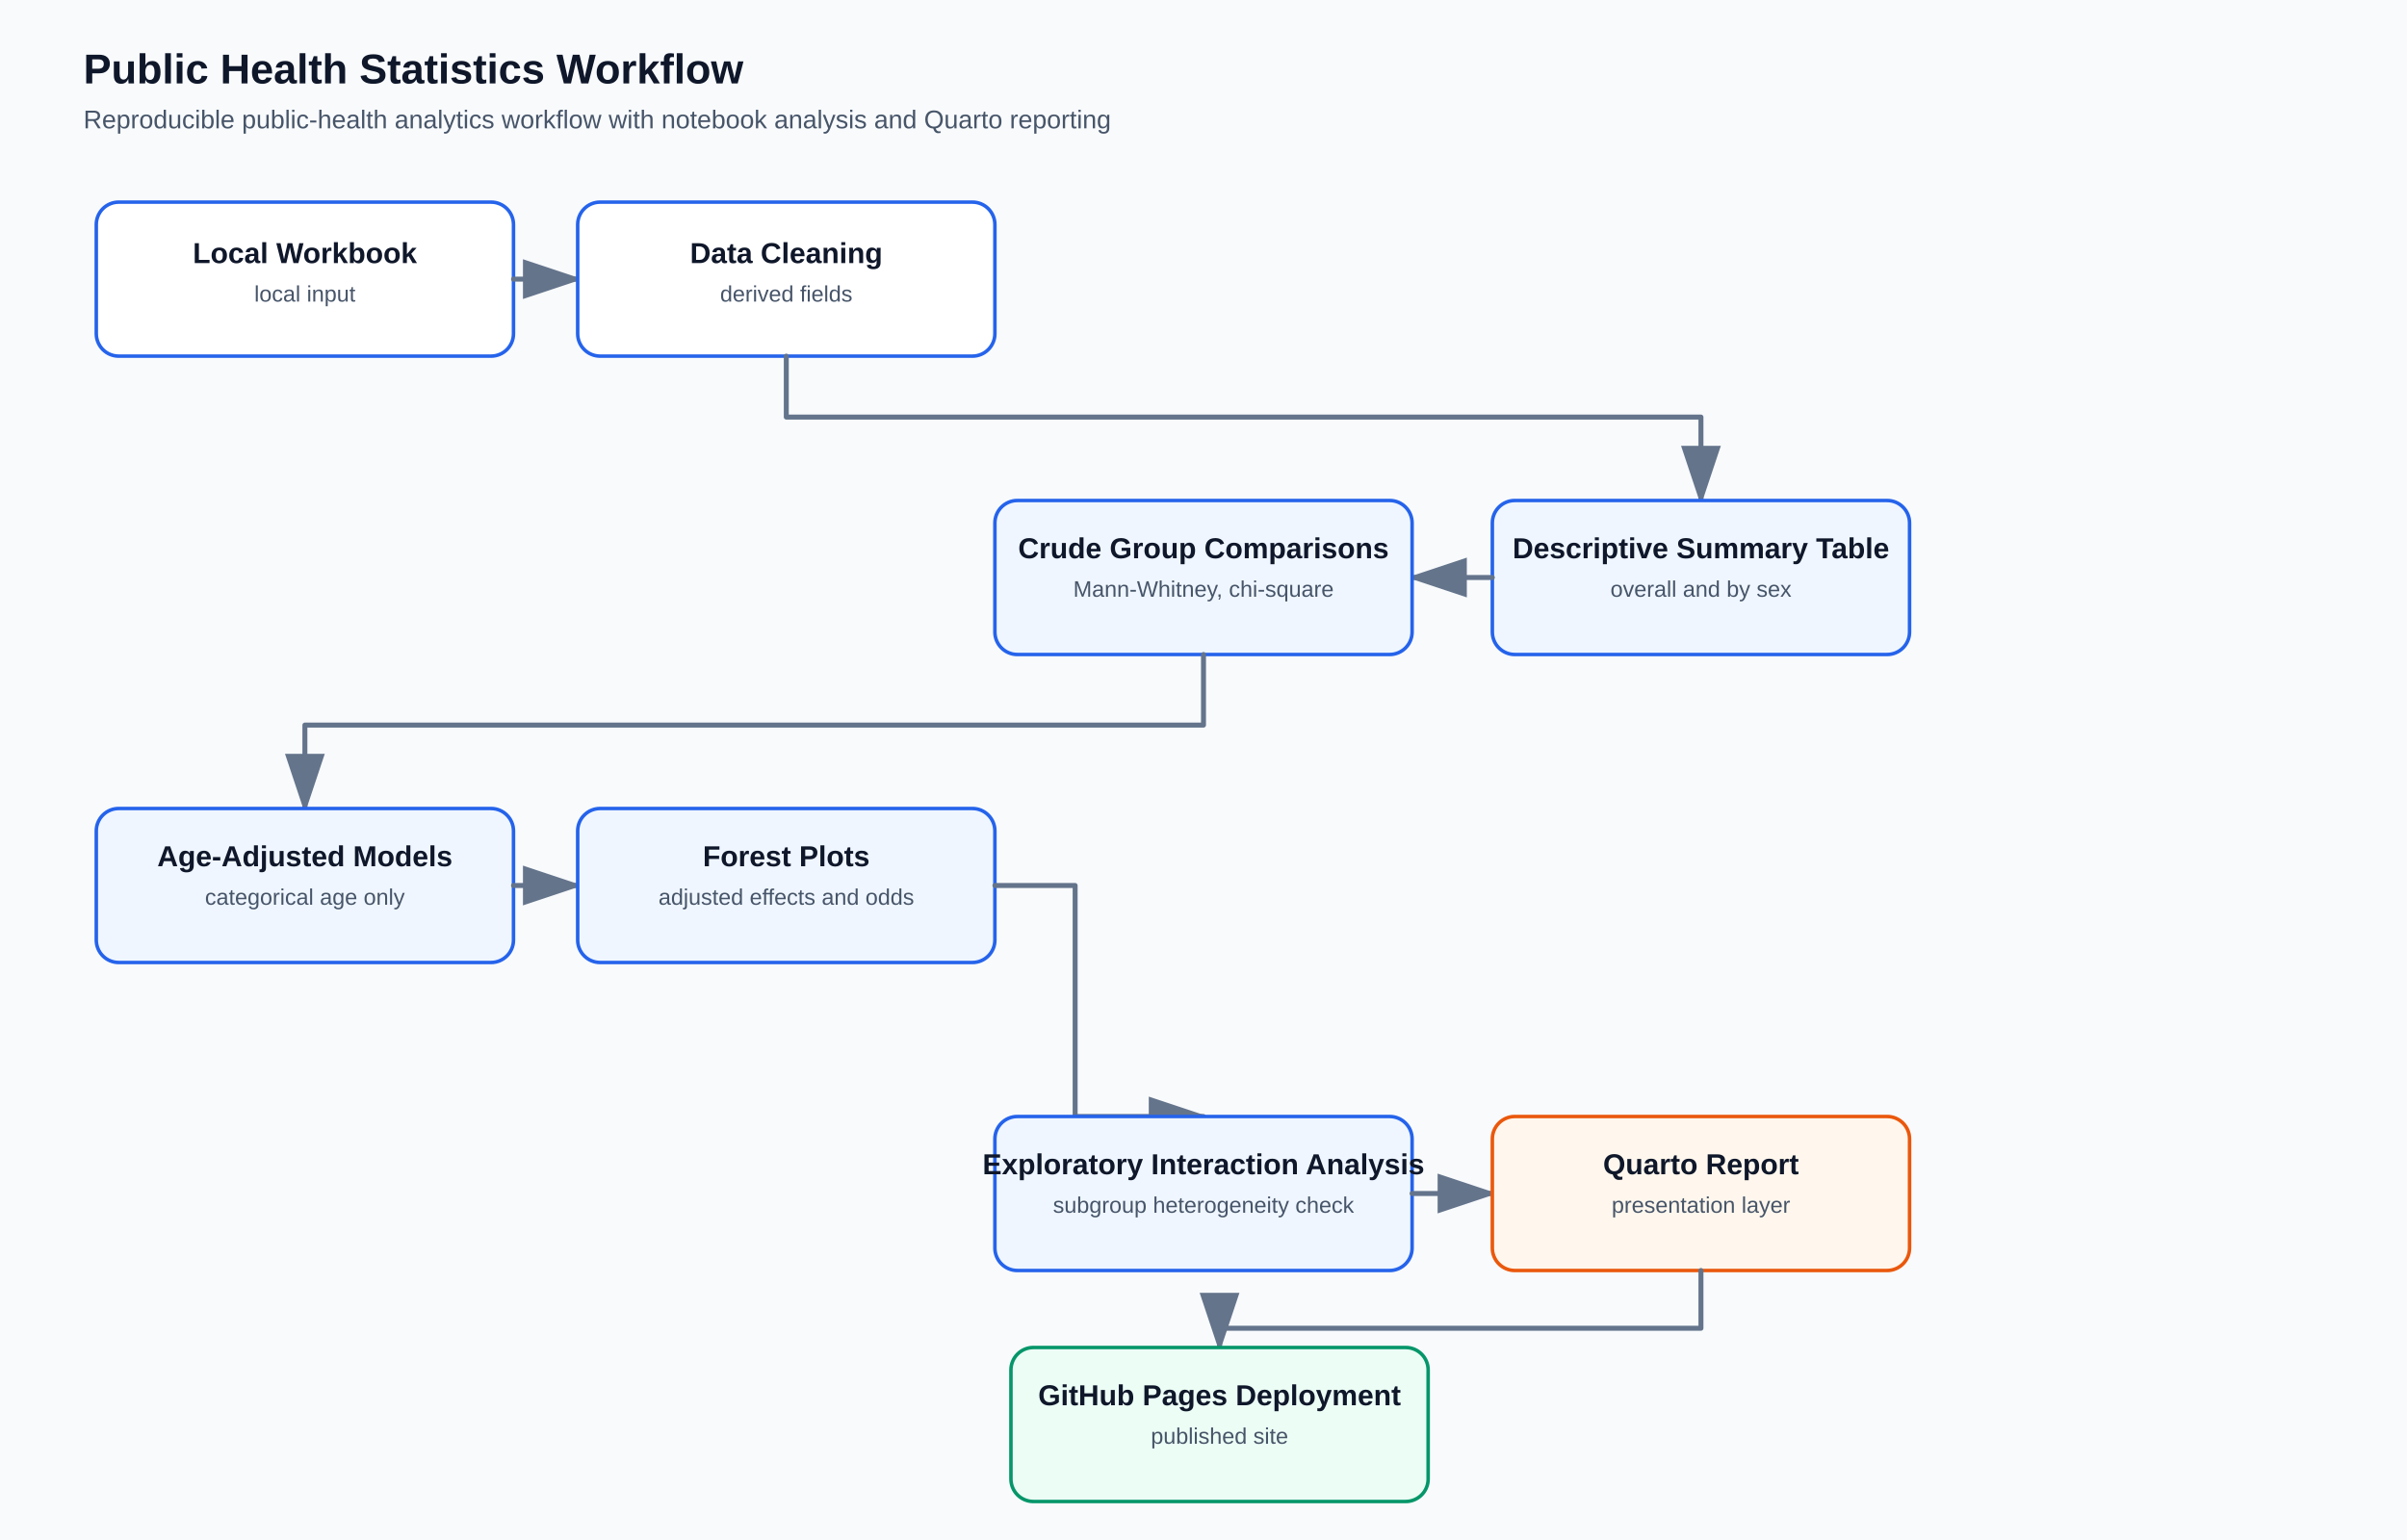
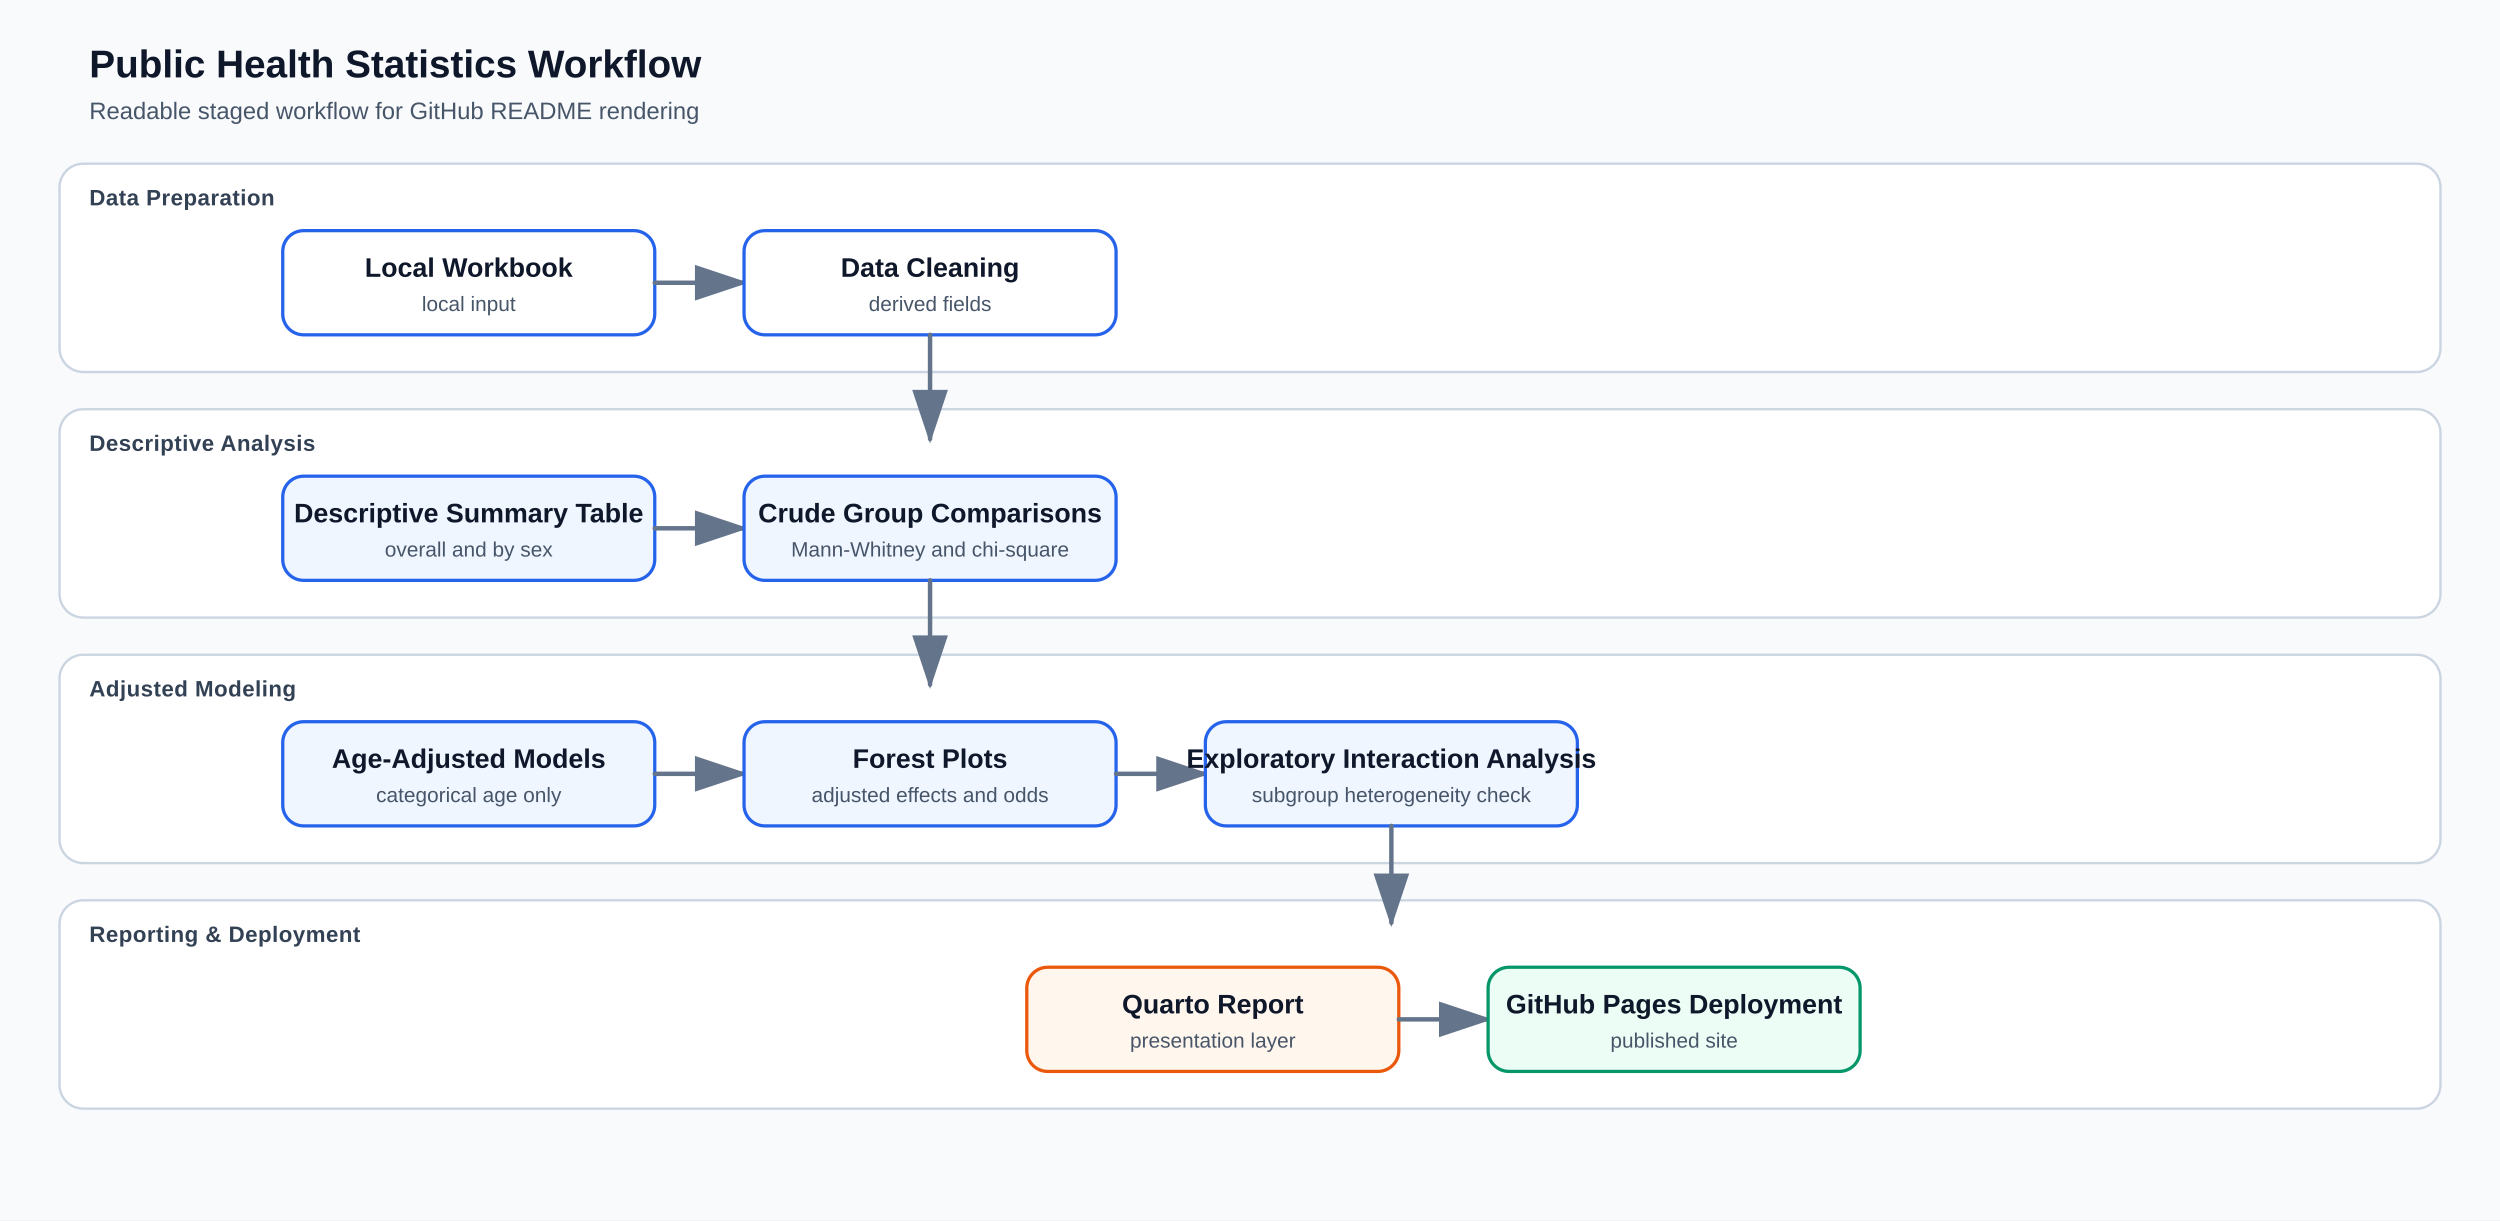
- <svg xmlns="http://www.w3.org/2000/svg" width="1500" height="960" viewBox="0 0 1500 960" role="img" aria-labelledby="title desc">
+ <svg xmlns="http://www.w3.org/2000/svg" width="1680" height="820" viewBox="0 0 1680 820" role="img" aria-labelledby="title desc">
  <defs>
    <style>
      .bg { fill: #f8fafc; }
+       .group { fill: #ffffff; stroke: #cbd5e1; stroke-width: 1.6; }
      .step { fill: #ffffff; stroke: #2563eb; stroke-width: 2.2; }
      .analysis { fill: #eff6ff; stroke: #2563eb; stroke-width: 2.2; }
      .report { fill: #fff7ed; stroke: #ea580c; stroke-width: 2.2; }
      .deploy { fill: #ecfdf5; stroke: #059669; stroke-width: 2.2; }
      .title { fill: #0f172a; font: 700 26px Arial, sans-serif; }
      .subtitle { fill: #475569; font: 16px Arial, sans-serif; }
+       .groupLabel { fill: #334155; font: 700 15px Arial, sans-serif; letter-spacing: 0.02em; }
      .label { fill: #0f172a; font: 700 18px Arial, sans-serif; }
      .small { fill: #475569; font: 14px Arial, sans-serif; }
-       .arrow { stroke: #64748b; stroke-width: 3.1; fill: none; marker-end: url(#arrowhead); stroke-linecap: round; stroke-linejoin: round; }
+       .arrow { stroke: #64748b; stroke-width: 3; fill: none; marker-end: url(#arrowhead); stroke-linecap: round; stroke-linejoin: round; }
    </style>
    <marker id="arrowhead" markerWidth="12" markerHeight="8" refX="11" refY="4" orient="auto">
      <path d="M0,0 L12,4 L0,8 Z" fill="#64748b" />
    </marker>
  </defs>
-   <rect class="bg" x="0" y="0" width="1500" height="960" />
-   <text class="title" x="52" y="52">Public Health Statistics Workflow</text>
-   <text class="subtitle" x="52" y="80">Reproducible public-health analytics workflow with notebook analysis and Quarto reporting</text>
-   <rect class="step" x="60" y="126" width="260" height="96" rx="14" />
-   <text class="label" x="190" y="164" text-anchor="middle">Local Workbook</text>
-   <text class="small" x="190" y="188" text-anchor="middle">local input</text>
-   <path class="arrow" d="M320 174 H360" />
-   <rect class="step" x="360" y="126" width="260" height="96" rx="14" />
-   <text class="label" x="490" y="164" text-anchor="middle">Data Cleaning</text>
-   <text class="small" x="490" y="188" text-anchor="middle">derived fields</text>
-   <path class="arrow" d="M490 222 V260 H1060 V312" />
-   <rect class="analysis" x="930" y="312" width="260" height="96" rx="14" />
-   <text class="label" x="1060" y="348" text-anchor="middle">Descriptive Summary Table</text>
-   <text class="small" x="1060" y="372" text-anchor="middle">overall and by sex</text>
-   <path class="arrow" d="M930 360 H880" />
-   <rect class="analysis" x="620" y="312" width="260" height="96" rx="14" />
-   <text class="label" x="750" y="348" text-anchor="middle">Crude Group Comparisons</text>
-   <text class="small" x="750" y="372" text-anchor="middle">Mann-Whitney, chi-square</text>
-   <path class="arrow" d="M750 408 V452 H190 V504" />
-   <rect class="analysis" x="60" y="504" width="260" height="96" rx="14" />
-   <text class="label" x="190" y="540" text-anchor="middle">Age-Adjusted Models</text>
-   <text class="small" x="190" y="564" text-anchor="middle">categorical age only</text>
-   <path class="arrow" d="M320 552 H360" />
-   <rect class="analysis" x="360" y="504" width="260" height="96" rx="14" />
-   <text class="label" x="490" y="540" text-anchor="middle">Forest Plots</text>
-   <text class="small" x="490" y="564" text-anchor="middle">adjusted effects and odds</text>
-   <path class="arrow" d="M620 552 H670 V696 H750" />
-   <rect class="analysis" x="620" y="696" width="260" height="96" rx="14" />
-   <text class="label" x="750" y="732" text-anchor="middle">Exploratory Interaction Analysis</text>
-   <text class="small" x="750" y="756" text-anchor="middle">subgroup heterogeneity check</text>
-   <path class="arrow" d="M880 744 H930" />
-   <rect class="report" x="930" y="696" width="260" height="96" rx="14" />
-   <text class="label" x="1060" y="732" text-anchor="middle">Quarto Report</text>
-   <text class="small" x="1060" y="756" text-anchor="middle">presentation layer</text>
-   <path class="arrow" d="M1060 792 V828 H760 V840" />
-   <rect class="deploy" x="630" y="840" width="260" height="96" rx="14" />
-   <text class="label" x="760" y="876" text-anchor="middle">GitHub Pages Deployment</text>
-   <text class="small" x="760" y="900" text-anchor="middle">published site</text>
+   <rect class="bg" x="0" y="0" width="1680" height="820" />
+   <text class="title" x="60" y="52">Public Health Statistics Workflow</text>
+   <text class="subtitle" x="60" y="80">Readable staged workflow for GitHub README rendering</text>
+   <rect class="group" x="40" y="110" width="1600" height="140" rx="16" />
+   <rect class="group" x="40" y="275" width="1600" height="140" rx="16" />
+   <rect class="group" x="40" y="440" width="1600" height="140" rx="16" />
+   <rect class="group" x="40" y="605" width="1600" height="140" rx="16" />
+   <text class="groupLabel" x="60" y="138">Data Preparation</text>
+   <text class="groupLabel" x="60" y="303">Descriptive Analysis</text>
+   <text class="groupLabel" x="60" y="468">Adjusted Modeling</text>
+   <text class="groupLabel" x="60" y="633">Reporting &amp; Deployment</text>
+   <rect class="step" x="190" y="155" width="250" height="70" rx="14" />
+   <text class="label" x="315" y="186" text-anchor="middle">Local Workbook</text>
+   <text class="small" x="315" y="209" text-anchor="middle">local input</text>
+   <path class="arrow" d="M440 190 H500" />
+   <rect class="step" x="500" y="155" width="250" height="70" rx="14" />
+   <text class="label" x="625" y="186" text-anchor="middle">Data Cleaning</text>
+   <text class="small" x="625" y="209" text-anchor="middle">derived fields</text>
+   <path class="arrow" d="M625 225 V295" />
+   <rect class="analysis" x="190" y="320" width="250" height="70" rx="14" />
+   <text class="label" x="315" y="351" text-anchor="middle">Descriptive Summary Table</text>
+   <text class="small" x="315" y="374" text-anchor="middle">overall and by sex</text>
+   <path class="arrow" d="M440 355 H500" />
+   <rect class="analysis" x="500" y="320" width="250" height="70" rx="14" />
+   <text class="label" x="625" y="351" text-anchor="middle">Crude Group Comparisons</text>
+   <text class="small" x="625" y="374" text-anchor="middle">Mann-Whitney and chi-square</text>
+   <path class="arrow" d="M625 390 V460" />
+   <rect class="analysis" x="190" y="485" width="250" height="70" rx="14" />
+   <text class="label" x="315" y="516" text-anchor="middle">Age-Adjusted Models</text>
+   <text class="small" x="315" y="539" text-anchor="middle">categorical age only</text>
+   <path class="arrow" d="M440 520 H500" />
+   <rect class="analysis" x="500" y="485" width="250" height="70" rx="14" />
+   <text class="label" x="625" y="516" text-anchor="middle">Forest Plots</text>
+   <text class="small" x="625" y="539" text-anchor="middle">adjusted effects and odds</text>
+   <path class="arrow" d="M750 520 H810" />
+   <rect class="analysis" x="810" y="485" width="250" height="70" rx="14" />
+   <text class="label" x="935" y="516" text-anchor="middle">Exploratory Interaction Analysis</text>
+   <text class="small" x="935" y="539" text-anchor="middle">subgroup heterogeneity check</text>
+   <path class="arrow" d="M935 555 V620" />
+   <rect class="report" x="690" y="650" width="250" height="70" rx="14" />
+   <text class="label" x="815" y="681" text-anchor="middle">Quarto Report</text>
+   <text class="small" x="815" y="704" text-anchor="middle">presentation layer</text>
+   <path class="arrow" d="M940 685 H1000" />
+   <rect class="deploy" x="1000" y="650" width="250" height="70" rx="14" />
+   <text class="label" x="1125" y="681" text-anchor="middle">GitHub Pages Deployment</text>
+   <text class="small" x="1125" y="704" text-anchor="middle">published site</text>
</svg>
